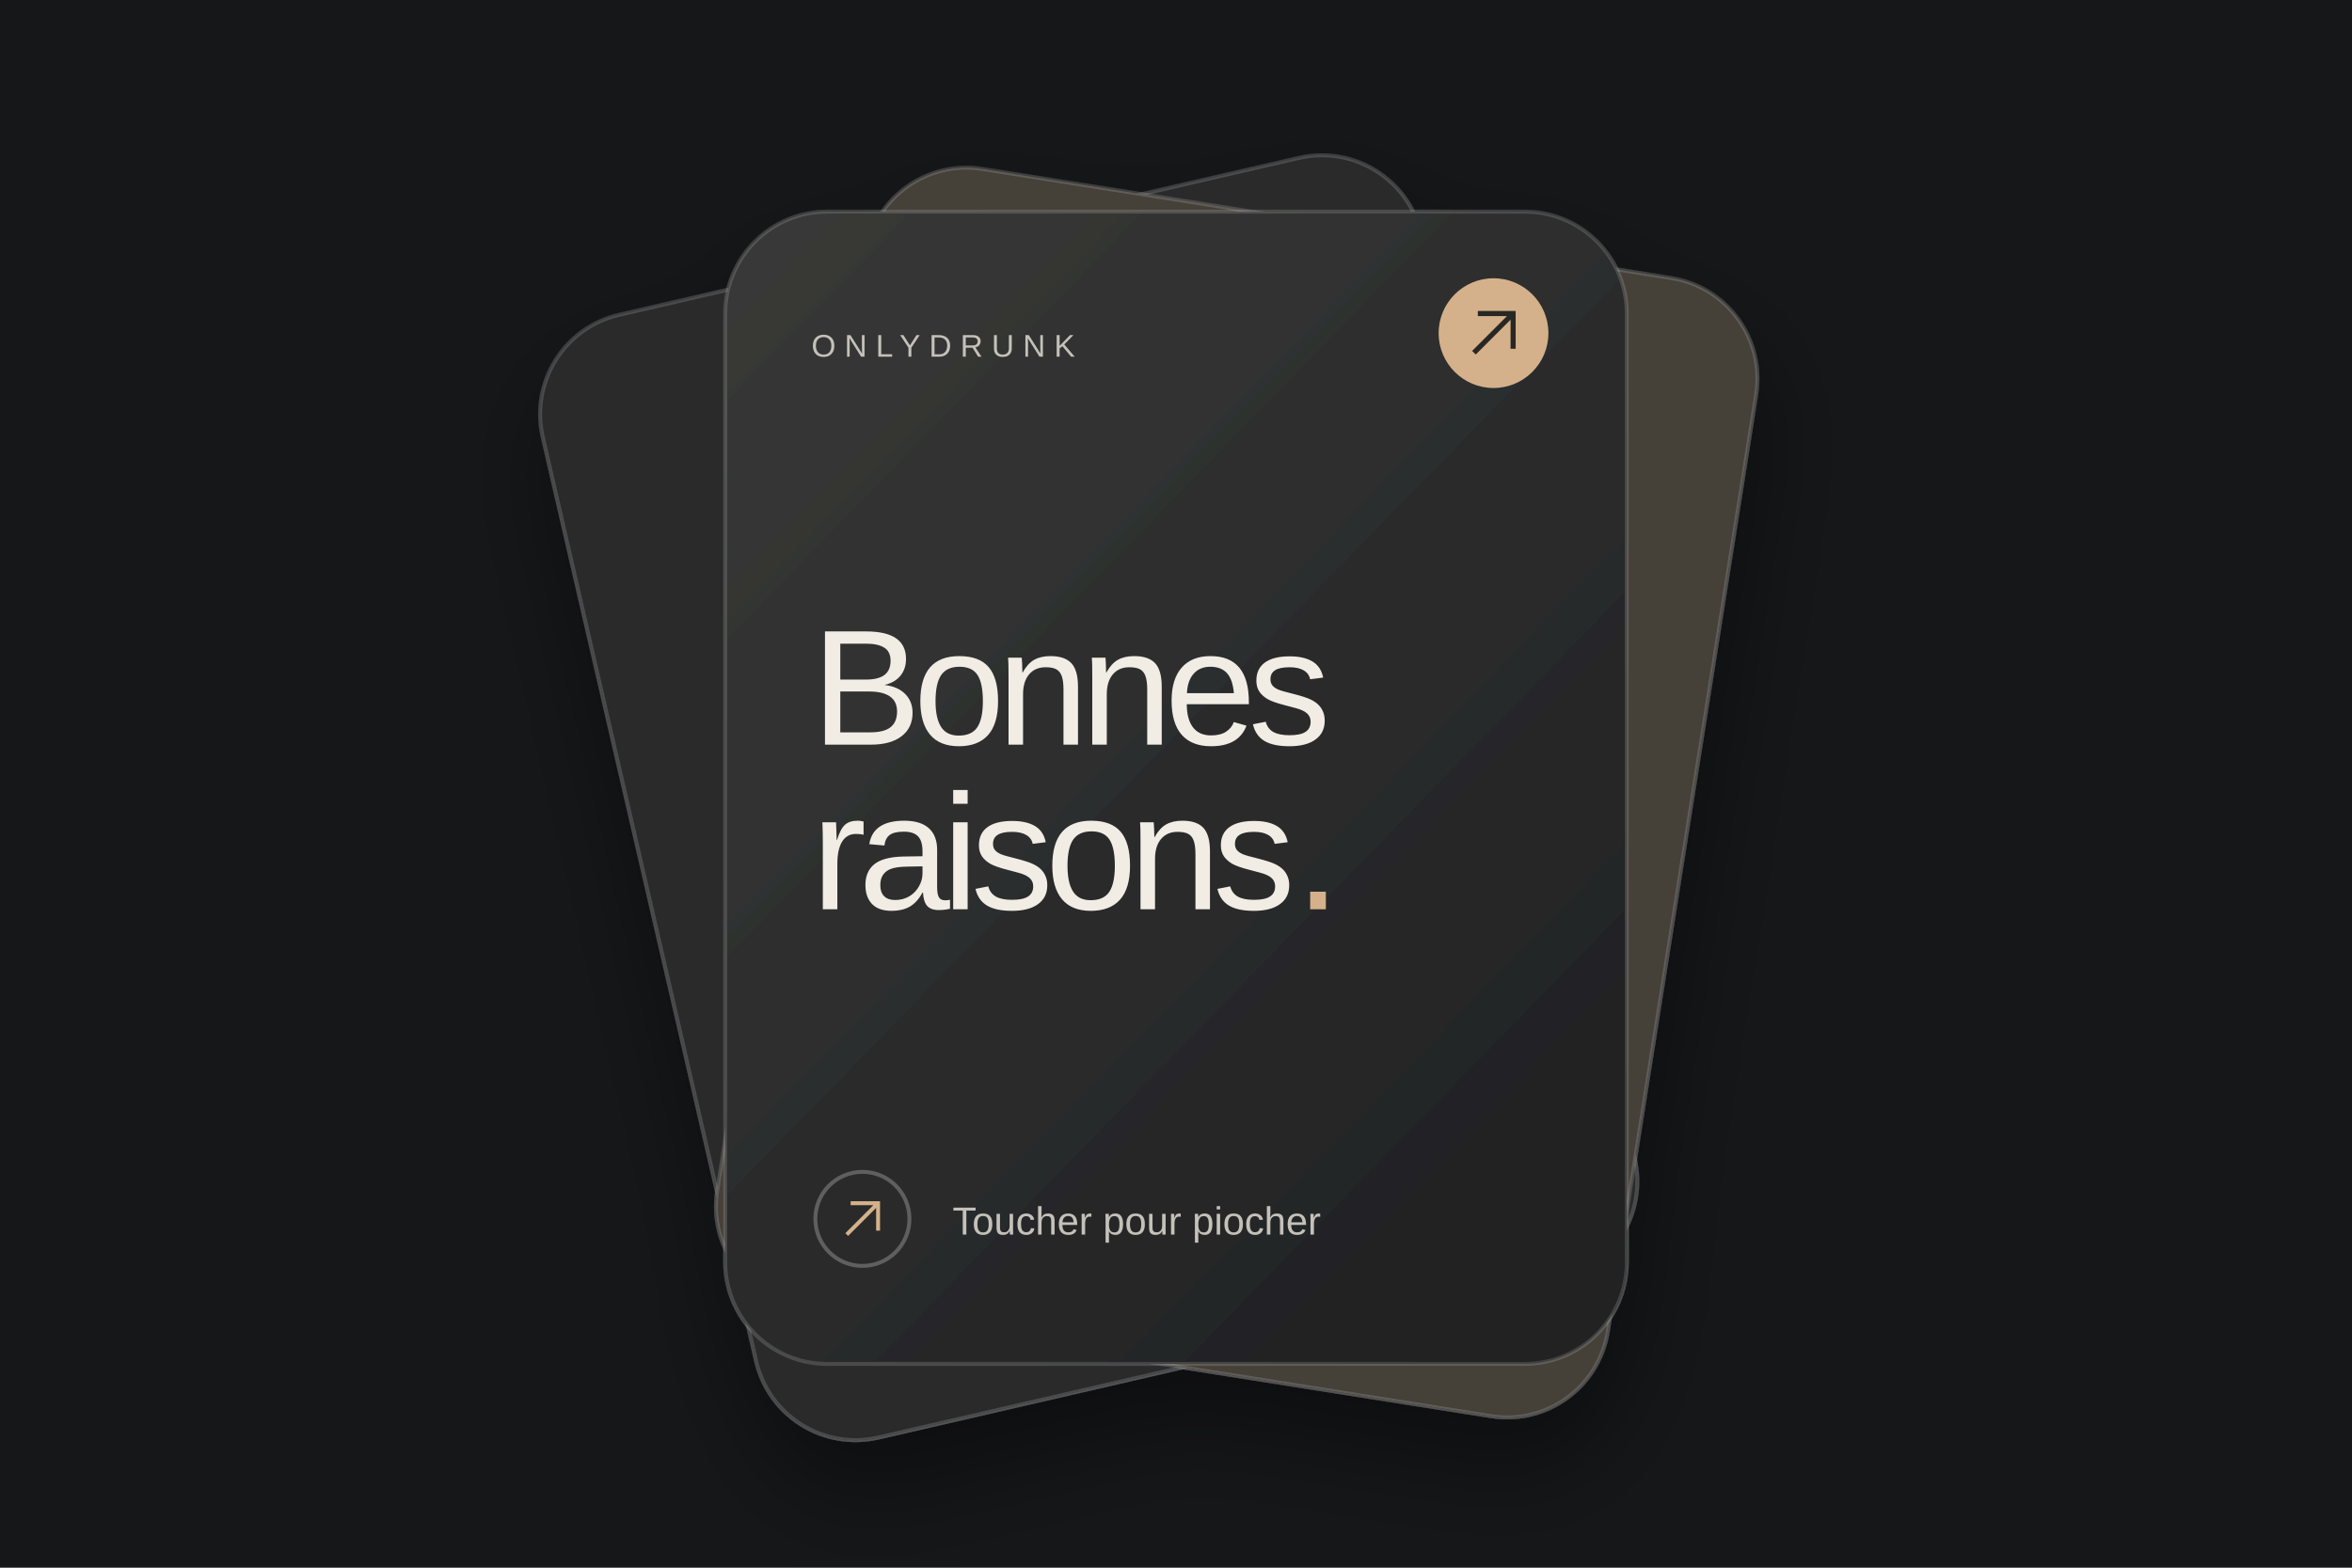
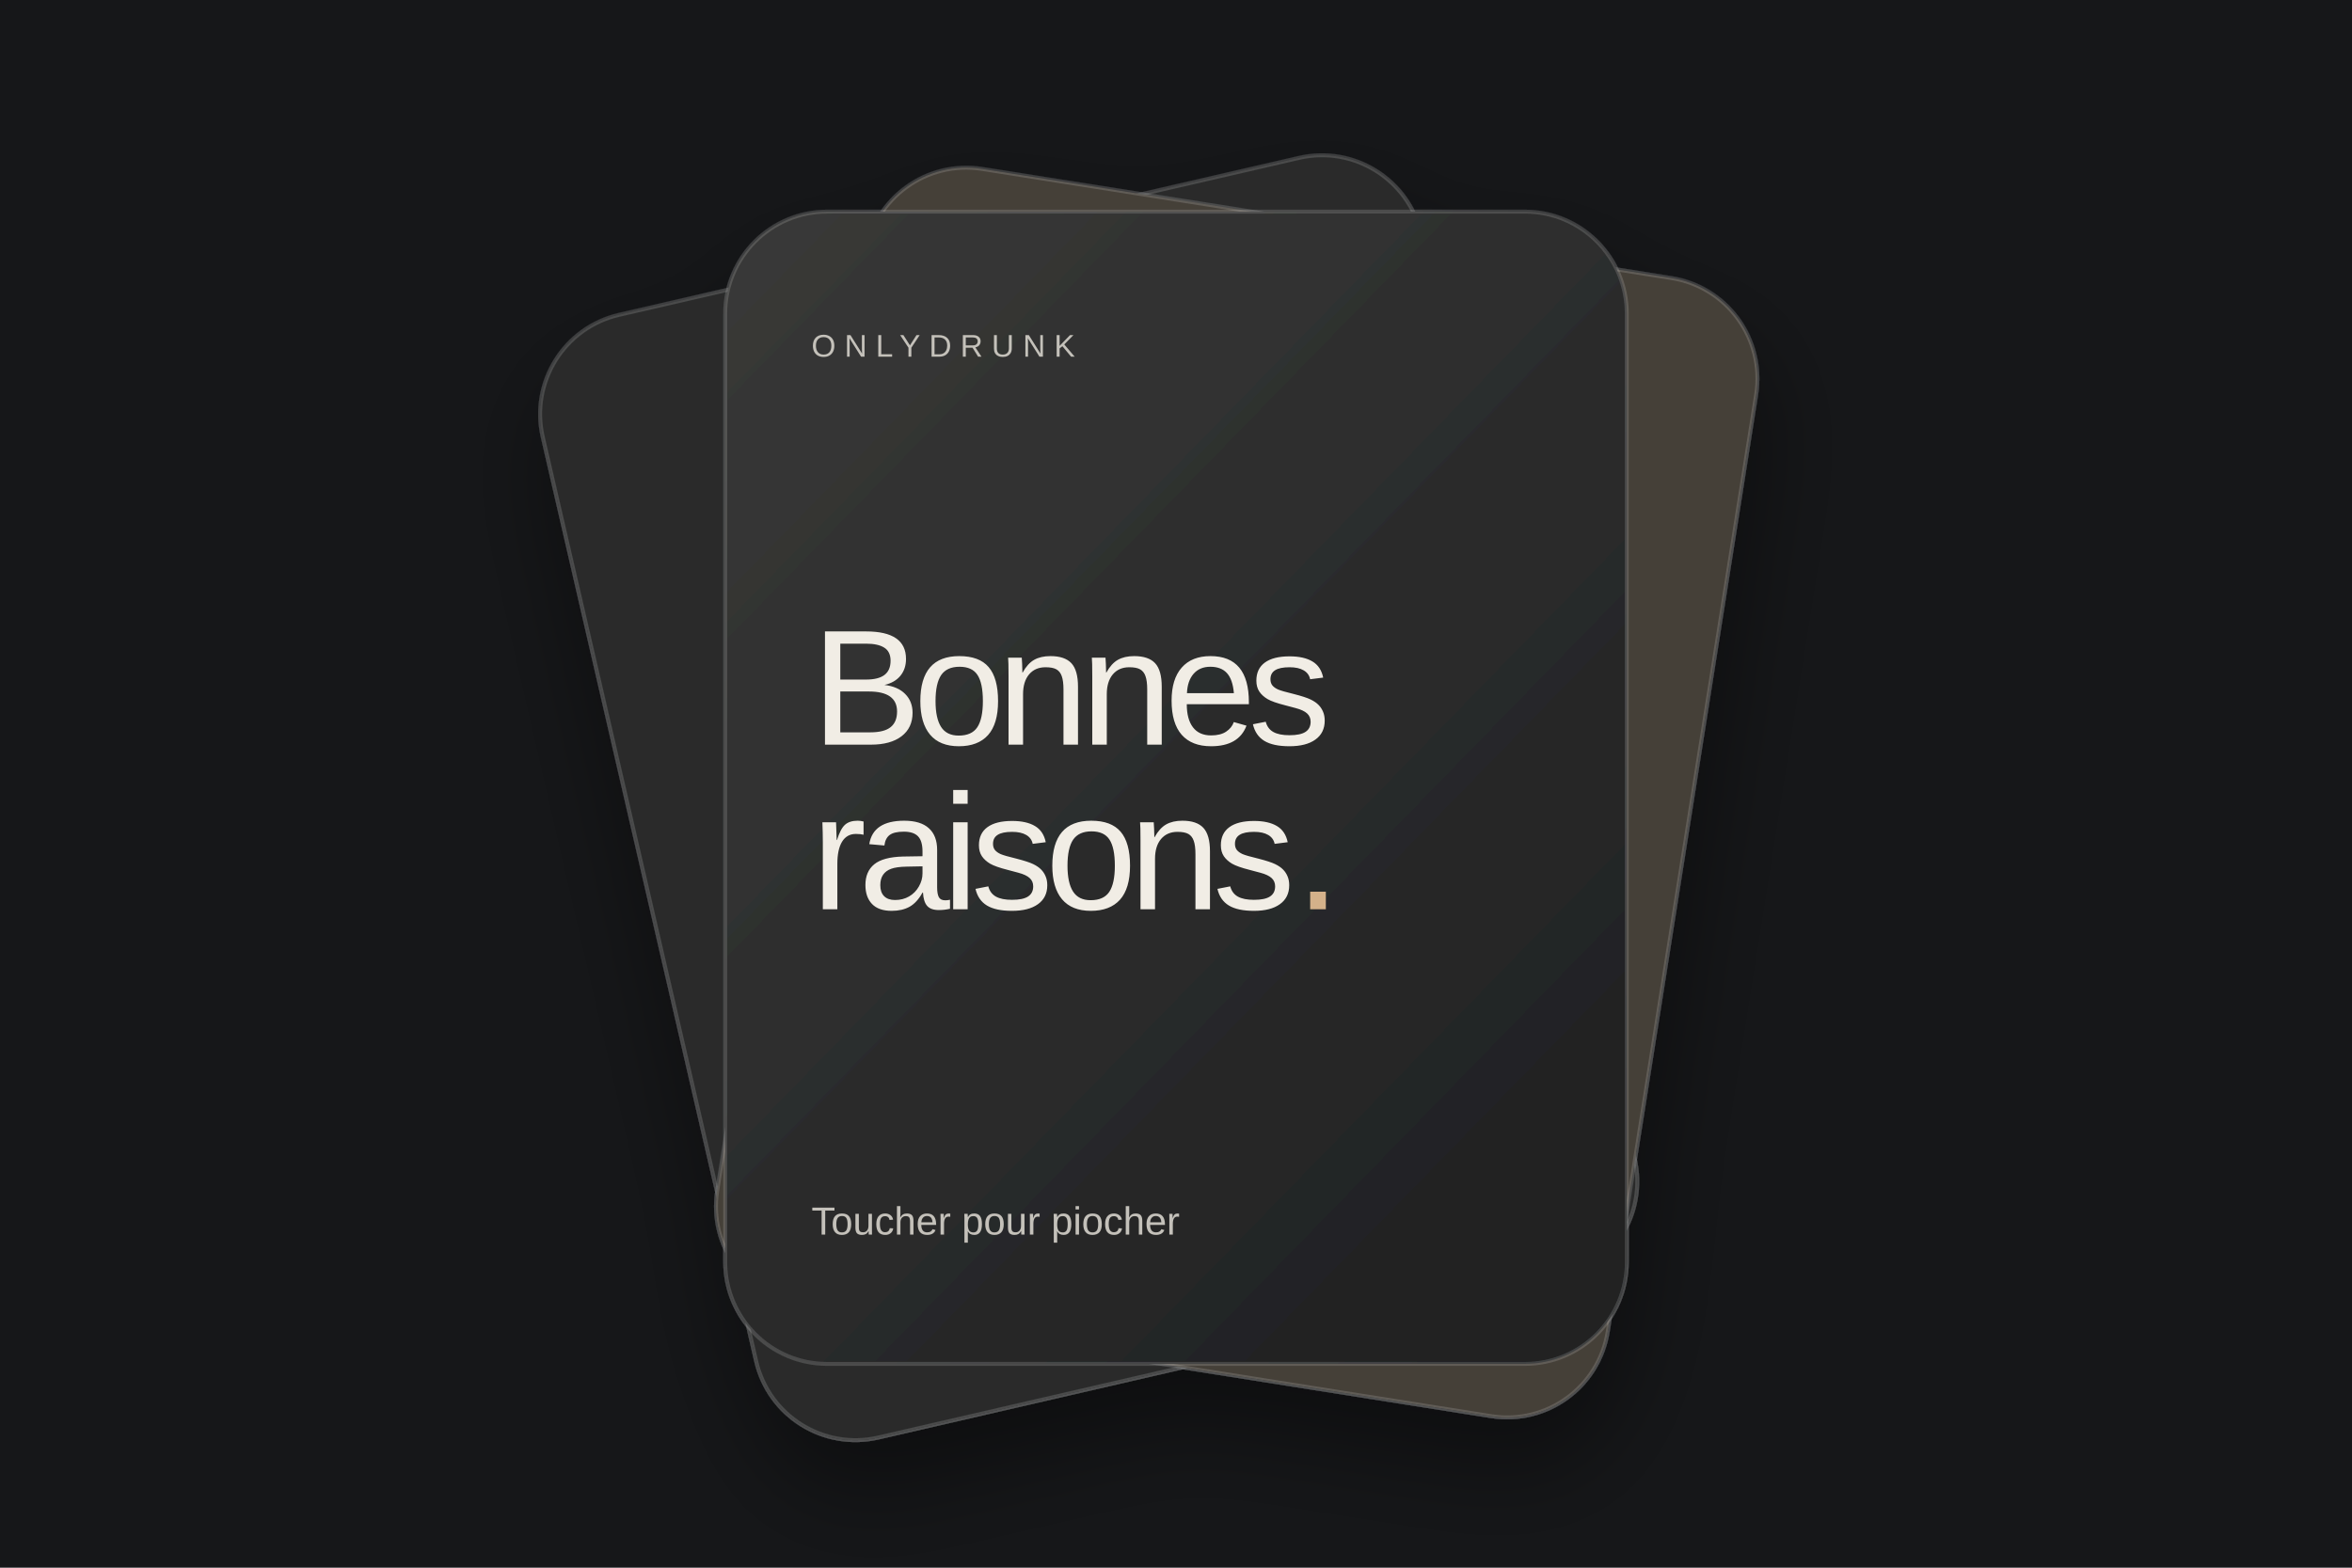
<svg xmlns="http://www.w3.org/2000/svg" viewBox="0 0 600 400">
  <defs>
    <linearGradient id="card" x2=".8" y2="1">
      <stop stop-color="#393938" />
      <stop offset="1" stop-color="#202122" />
    </linearGradient>
    <filter id="shadow" x="-40%" y="-30%" width="180%" height="180%">
      <feDropShadow dy="13" stdDeviation="12" flood-opacity=".4" />
    </filter>
  </defs>
  <rect width="600" height="400" fill="#161719" />
  <g stroke="#ffffff26" filter="url(#shadow)">
    <rect x="185" y="54" width="230" height="294" rx="26" fill="#2b2c2c" transform="rotate(-13 300 300)" />
    <rect x="185" y="54" width="230" height="294" rx="26" fill="#454039" transform="rotate(9 300 300)" />
    <rect x="185" y="54" width="230" height="294" rx="26" fill="url(#card)" />
  </g>
  <g font-family="Arial,sans-serif">
    <text x="207" y="91" fill="#c4c1ba" font-size="8" letter-spacing="2.2">ONLYDRUNK</text>
-     <circle cx="381" cy="85" r="14" fill="#d4b18a" />
-     <path d="m376 90 10-10m-9 0h9v9" fill="none" stroke="#292724" stroke-width="1.3" />
    <text x="207" y="190" fill="#f1ede5" font-size="42" letter-spacing="-2">Bonnes</text>
    <text x="207" y="232" fill="#f1ede5" font-size="42" letter-spacing="-2">raisons<tspan fill="#d4b18a">.</tspan>
    </text>
-     <circle cx="220" cy="311" r="12" fill="none" stroke="#ffffff40" />
-     <path d="m216 315 8-8m-7 0h7v7" fill="none" stroke="#d4b18a" />
-     <text x="243" y="315" fill="#c4c1ba" font-size="10">Toucher pour piocher</text>
+     <text x="207" y="315" fill="#c4c1ba" font-size="10">Toucher pour piocher</text>
  </g>
</svg>
